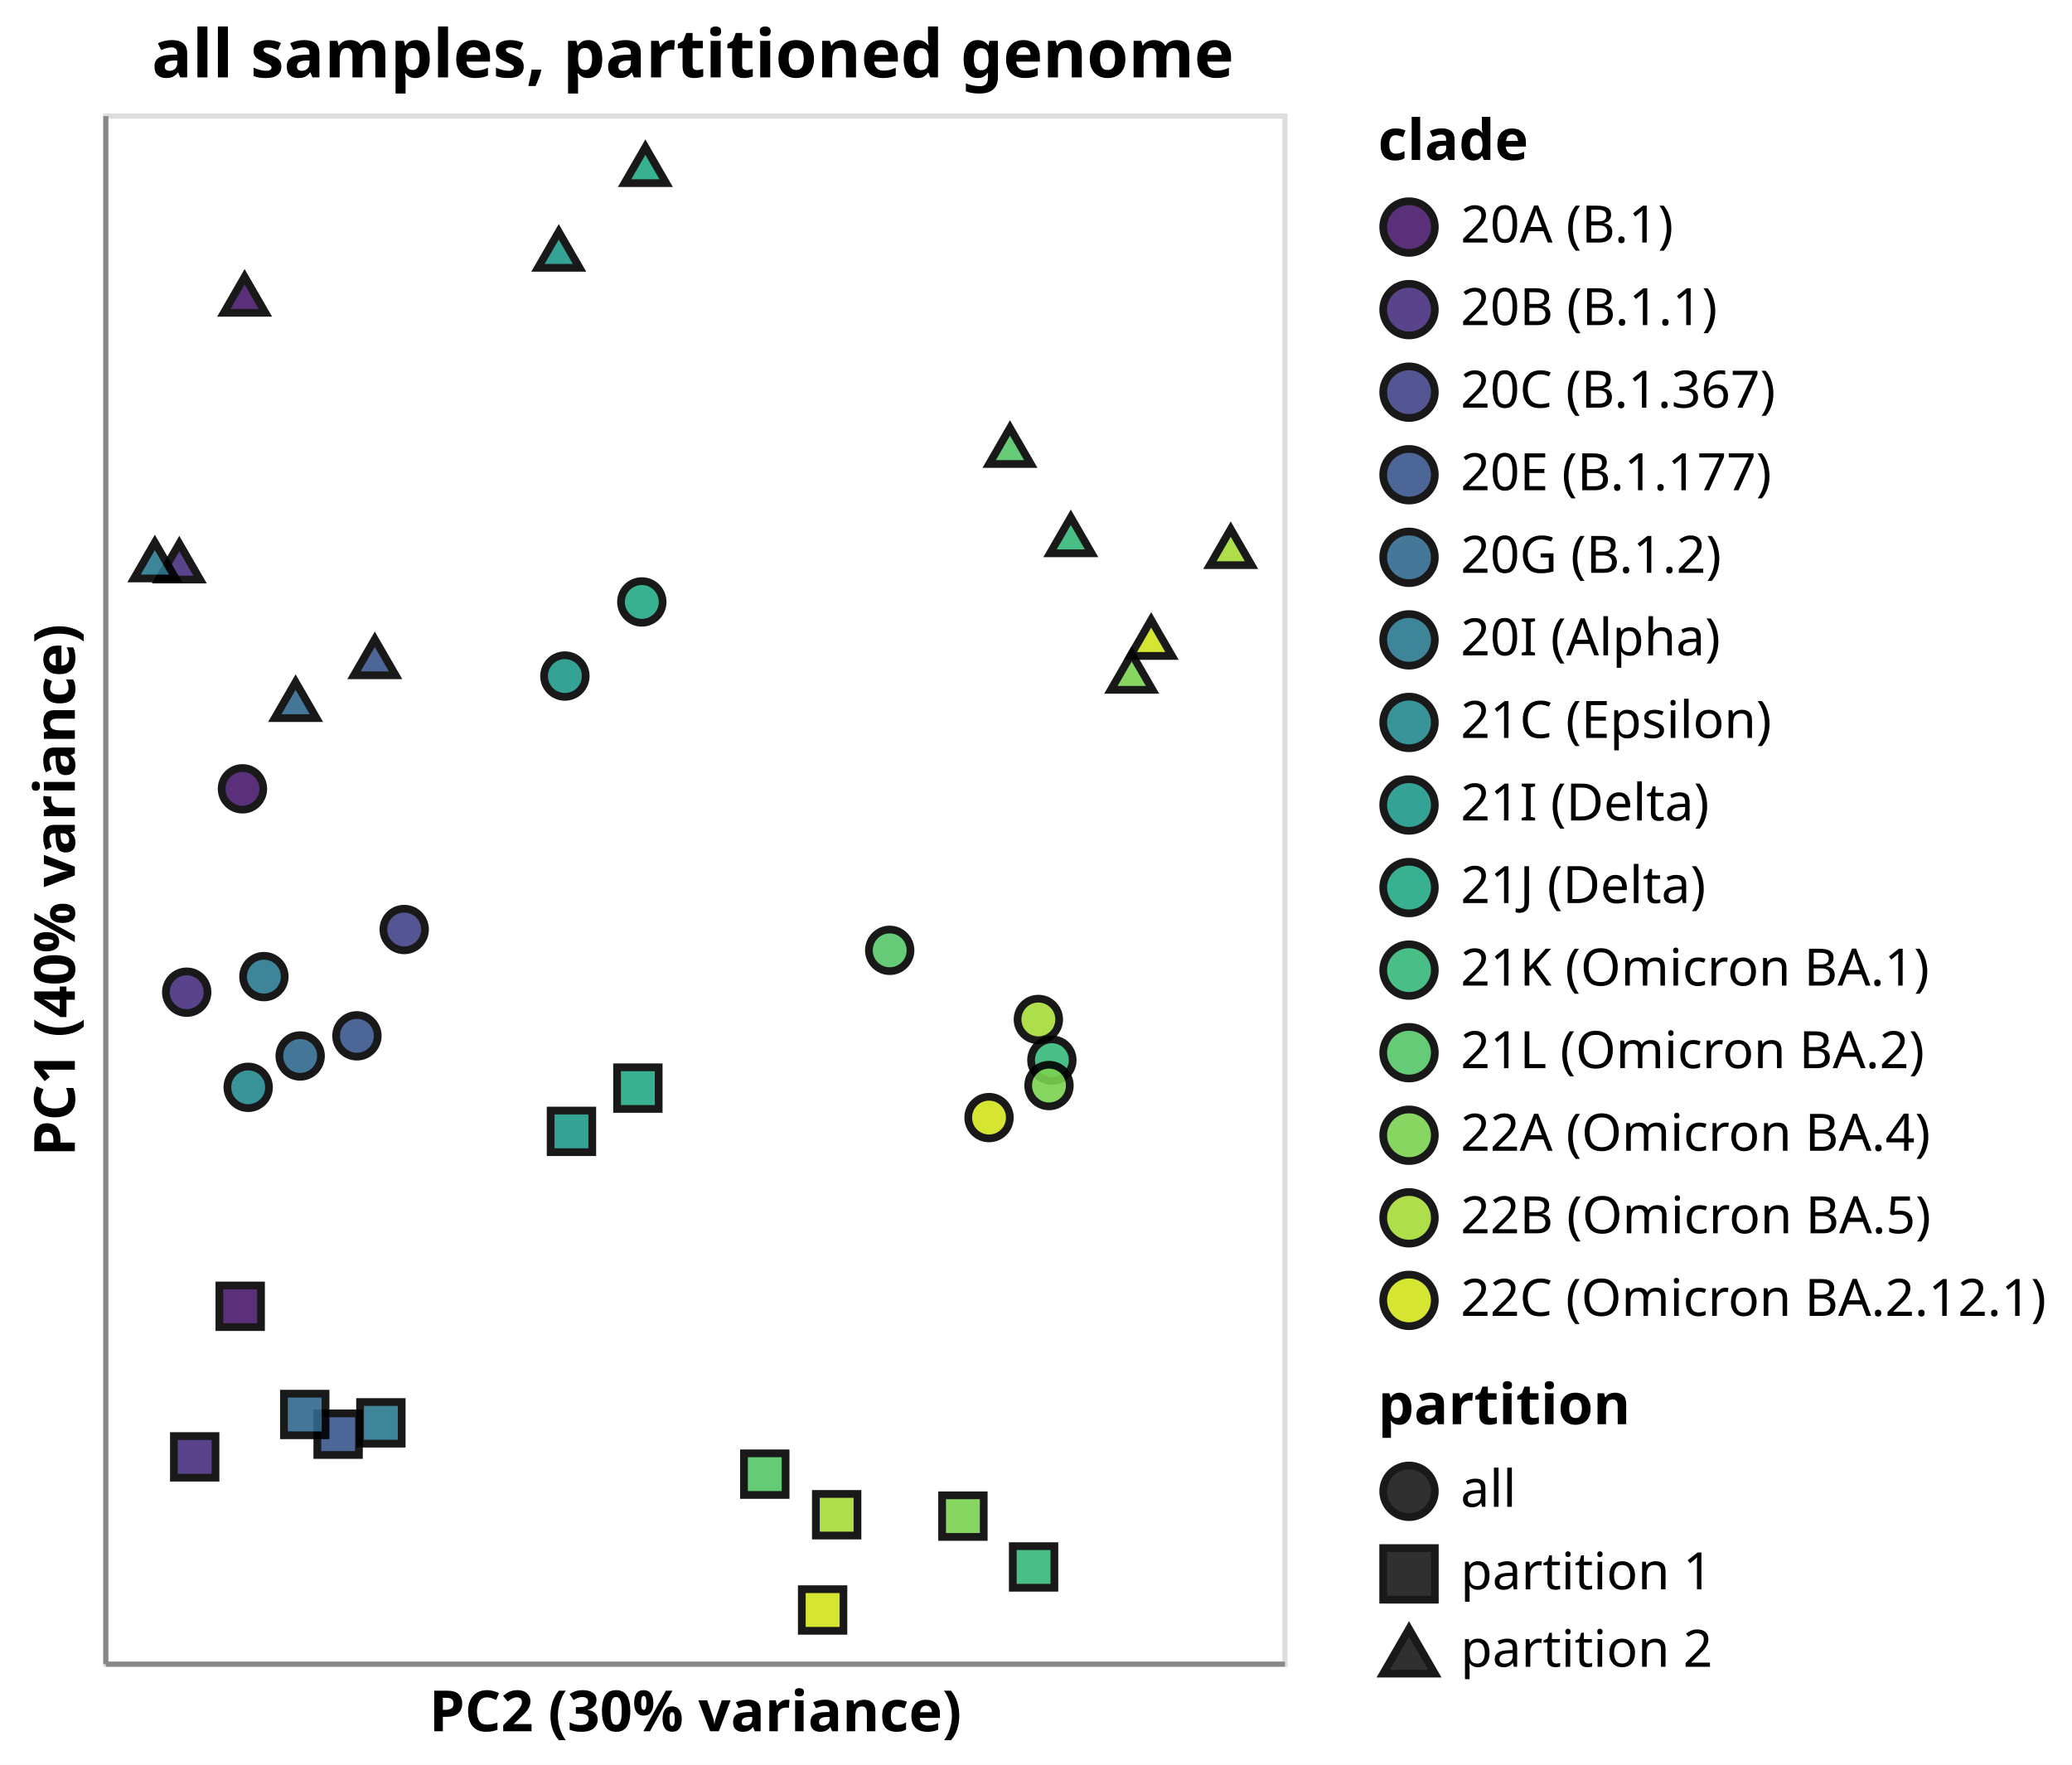
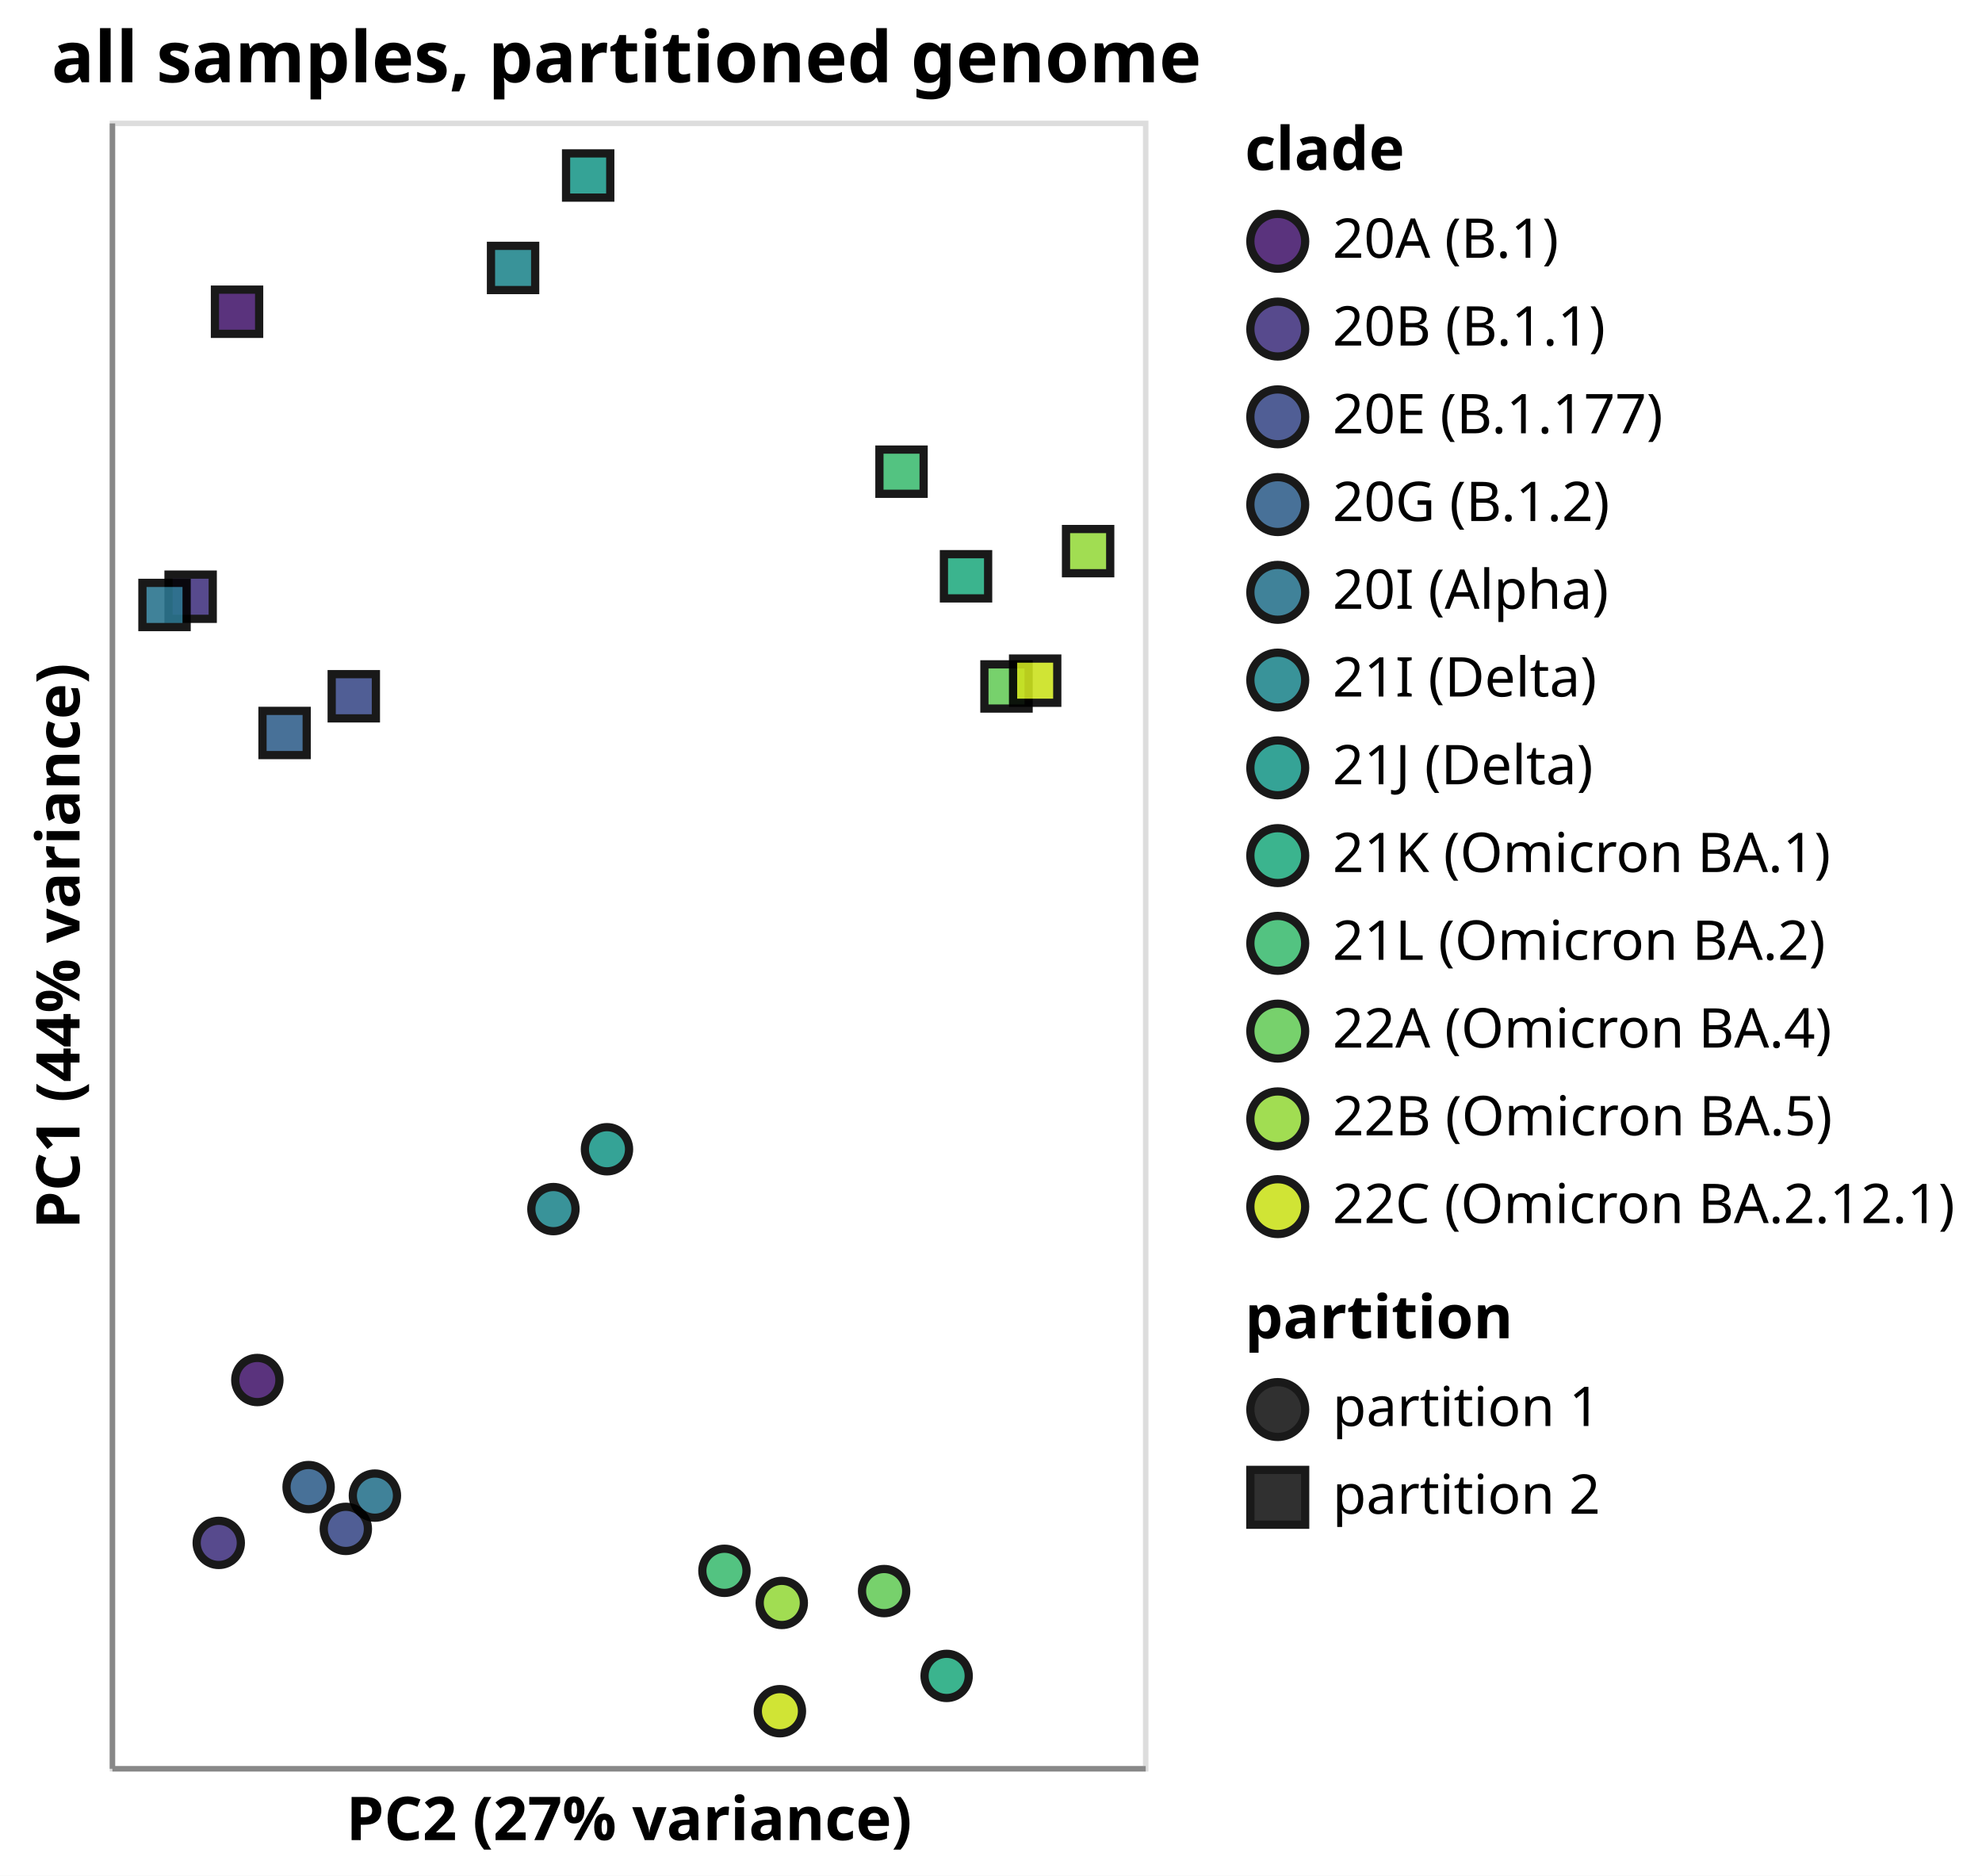
- <svg xmlns="http://www.w3.org/2000/svg" version="1.1" class="marks" width="401.453" height="342" viewBox="0 0 401.453 342">
-   <rect width="401.453" height="342" fill="white" />
+ <svg xmlns="http://www.w3.org/2000/svg" version="1.1" class="marks" width="361.419" height="342" viewBox="0 0 361.419 342">
+   <rect width="361.419" height="342" fill="white" />
  <g fill="none" stroke-miterlimit="10" transform="translate(20,22)">
    <g class="mark-group role-frame root" role="graphics-object" aria-roledescription="group mark container">
      <g transform="translate(0,0)">
-         <path class="background" aria-hidden="true" d="M0.5,0.5h228.453v300h-228.453Z" stroke="#ddd" />
+         <path class="background" aria-hidden="true" d="M0.5,0.5h188.419v300h-188.419Z" stroke="#ddd" />
        <g>
-           <g class="mark-group role-axis" role="graphics-symbol" aria-roledescription="axis" aria-label="X-axis titled 'PC2 (30% variance)' for a linear scale with values from −3 to 4">
+           <g class="mark-group role-axis" role="graphics-symbol" aria-roledescription="axis" aria-label="X-axis titled 'PC2 (27% variance)' for a linear scale with values from −3 to 3">
            <g transform="translate(0.5,300.5)">
              <path class="background" aria-hidden="true" d="M0,0h0v0h0Z" pointer-events="none" />
              <g>
                <g class="mark-rule role-axis-domain" pointer-events="none">
-                   <line transform="translate(0,0)" x2="228.453" y2="0" stroke="#888" stroke-width="1" opacity="1" />
+                   <line transform="translate(0,0)" x2="188.419" y2="0" stroke="#888" stroke-width="1" opacity="1" />
                </g>
                <g class="mark-text role-axis-title" pointer-events="none">
-                   <text text-anchor="middle" transform="translate(114.2265,13)" font-family="sans-serif" font-size="11px" font-weight="bold" fill="#000" opacity="1">PC2 (30% variance)</text>
-                 </g>
-               </g>
-               <path class="foreground" aria-hidden="true" d="" pointer-events="none" display="none" />
-             </g>
-           </g>
-           <g class="mark-group role-axis" role="graphics-symbol" aria-roledescription="axis" aria-label="Y-axis titled 'PC1 (40% variance)' for a linear scale with values from −4 to 5">
+                   <text text-anchor="middle" transform="translate(94.20927,13)" font-family="sans-serif" font-size="11px" font-weight="bold" fill="#000" opacity="1">PC2 (27% variance)</text>
+                 </g>
+               </g>
+               <path class="foreground" aria-hidden="true" d="" pointer-events="none" display="none" />
+             </g>
+           </g>
+           <g class="mark-group role-axis" role="graphics-symbol" aria-roledescription="axis" aria-label="Y-axis titled 'PC1 (44% variance)' for a linear scale with values from −3 to 4">
            <g transform="translate(0.5,0.5)">
              <path class="background" aria-hidden="true" d="M0,0h0v0h0Z" pointer-events="none" />
              <g>
                <g class="mark-rule role-axis-domain" pointer-events="none">
                  <line transform="translate(0,300)" x2="0" y2="-300" stroke="#888" stroke-width="1" opacity="1" />
                </g>
                <g class="mark-text role-axis-title" pointer-events="none">
-                   <text text-anchor="middle" transform="translate(-4,150) rotate(-90) translate(0,-2)" font-family="sans-serif" font-size="11px" font-weight="bold" fill="#000" opacity="1">PC1 (40% variance)</text>
+                   <text text-anchor="middle" transform="translate(-4,150) rotate(-90) translate(0,-2)" font-family="sans-serif" font-size="11px" font-weight="bold" fill="#000" opacity="1">PC1 (44% variance)</text>
                </g>
              </g>
              <path class="foreground" aria-hidden="true" d="" pointer-events="none" display="none" />
            </g>
          </g>
          <g class="mark-symbol role-mark marks" role="graphics-object" aria-roledescription="symbol mark container">
-             <path aria-label="clade: 20A (B.1); partition: all; total_count: 17202; PC2 (30% variance): −2.05828226389; PC1 (40% variance): 0.928069077781" role="graphics-symbol" aria-roledescription="point" transform="translate(26.97592,130.8674)" d="M4.031,0A4.031,4.031,0,1,1,-4.031,0A4.031,4.031,0,1,1,4.031,0" fill="rgb(72, 26, 108)" stroke="black" stroke-width="1.5" opacity="0.9" />
-             <path aria-label="clade: 20A (B.1); partition: partition 1; total_count: 8402; PC2 (30% variance): −2.07079384162; PC1 (40% variance): −1.93902994503" role="graphics-symbol" aria-roledescription="point" transform="translate(26.53736,231.143)" d="M-4.031,-4.031h8.062v8.062h-8.062Z" fill="rgb(72, 26, 108)" stroke="black" stroke-width="1.5" opacity="0.9" />
-             <path aria-label="clade: 20A (B.1); partition: partition 2; total_count: 8800; PC2 (30% variance): −2.0463365507; PC1 (40% variance): 3.66549703115" role="graphics-symbol" aria-roledescription="point" transform="translate(27.39465,35.12697)" d="M0,-3.491L-4.031,3.491L4.031,3.491Z" fill="rgb(72, 26, 108)" stroke="black" stroke-width="1.5" opacity="0.9" />
-             <path aria-label="clade: 20B (B.1.1); partition: all; total_count: 14121; PC2 (30% variance): −2.36642327353; PC1 (40% variance): −0.198696502728" role="graphics-symbol" aria-roledescription="point" transform="translate(16.17482,170.2756)" d="M4.031,0A4.031,4.031,0,1,1,-4.031,0A4.031,4.031,0,1,1,4.031,0" fill="rgb(71, 47, 125)" stroke="black" stroke-width="1.5" opacity="0.9" />
-             <path aria-label="clade: 20B (B.1.1); partition: partition 1; total_count: 6792; PC2 (30% variance): −2.32221407586; PC1 (40% variance): −2.77342406629" role="graphics-symbol" aria-roledescription="point" transform="translate(17.72446,260.3256)" d="M-4.031,-4.031h8.062v8.062h-8.062Z" fill="rgb(71, 47, 125)" stroke="black" stroke-width="1.5" opacity="0.9" />
-             <path aria-label="clade: 20B (B.1.1); partition: partition 2; total_count: 7329; PC2 (30% variance): −2.40739323814; PC1 (40% variance): 2.18737930731" role="graphics-symbol" aria-roledescription="point" transform="translate(14.73872,86.82353)" d="M0,-3.491L-4.031,3.491L4.031,3.491Z" fill="rgb(71, 47, 125)" stroke="black" stroke-width="1.5" opacity="0.9" />
-             <path aria-label="clade: 20C (B.1.367); partition: all; total_count: 9344; PC2 (30% variance): −1.16421814961; PC1 (40% variance): 0.148597185098" role="graphics-symbol" aria-roledescription="point" transform="translate(58.31507,158.1291)" d="M4.031,0A4.031,4.031,0,1,1,-4.031,0A4.031,4.031,0,1,1,4.031,0" fill="rgb(65, 68, 135)" stroke="black" stroke-width="1.5" opacity="0.9" />
-             <path aria-label="clade: 20E (B.1.177); partition: all; total_count: 10454; PC2 (30% variance): −1.42556595364; PC1 (40% variance): −0.440511475269" role="graphics-symbol" aria-roledescription="point" transform="translate(49.15419,178.7329)" d="M4.031,0A4.031,4.031,0,1,1,-4.031,0A4.031,4.031,0,1,1,4.031,0" fill="rgb(57, 86, 140)" stroke="black" stroke-width="1.5" opacity="0.9" />
-             <path aria-label="clade: 20E (B.1.177); partition: partition 1; total_count: 5094; PC2 (30% variance): −1.52949184004; PC1 (40% variance): −2.64768931772" role="graphics-symbol" aria-roledescription="point" transform="translate(45.51133,255.9281)" d="M-4.031,-4.031h8.062v8.062h-8.062Z" fill="rgb(57, 86, 140)" stroke="black" stroke-width="1.5" opacity="0.9" />
-             <path aria-label="clade: 20E (B.1.177); partition: partition 2; total_count: 5360; PC2 (30% variance): −1.32679758324; PC1 (40% variance): 1.65713104888" role="graphics-symbol" aria-roledescription="point" transform="translate(52.61626,105.3687)" d="M0,-3.491L-4.031,3.491L4.031,3.491Z" fill="rgb(57, 86, 140)" stroke="black" stroke-width="1.5" opacity="0.9" />
-             <path aria-label="clade: 20G (B.1.2); partition: all; total_count: 14019; PC2 (30% variance): −1.73929558859; PC1 (40% variance): −0.552121143292" role="graphics-symbol" aria-roledescription="point" transform="translate(38.15719,182.6364)" d="M4.031,0A4.031,4.031,0,1,1,-4.031,0A4.031,4.031,0,1,1,4.031,0" fill="rgb(49, 104, 142)" stroke="black" stroke-width="1.5" opacity="0.9" />
-             <path aria-label="clade: 20G (B.1.2); partition: partition 1; total_count: 6984; PC2 (30% variance): −1.71393536269; PC1 (40% variance): −2.53855857774" role="graphics-symbol" aria-roledescription="point" transform="translate(39.04613,252.1113)" d="M-4.031,-4.031h8.062v8.062h-8.062Z" fill="rgb(49, 104, 142)" stroke="black" stroke-width="1.5" opacity="0.9" />
-             <path aria-label="clade: 20G (B.1.2); partition: partition 2; total_count: 7035; PC2 (30% variance): −1.76447196637; PC1 (40% variance): 1.41991567862" role="graphics-symbol" aria-roledescription="point" transform="translate(37.2747,113.6653)" d="M0,-3.491L-4.031,3.491L4.031,3.491Z" fill="rgb(49, 104, 142)" stroke="black" stroke-width="1.5" opacity="0.9" />
-             <path aria-label="clade: 20I (Alpha); partition: all; total_count: 60858; PC2 (30% variance): −1.93964955638; PC1 (40% variance): −0.112396268403" role="graphics-symbol" aria-roledescription="point" transform="translate(31.13429,167.2572)" d="M4.031,0A4.031,4.031,0,1,1,-4.031,0A4.031,4.031,0,1,1,4.031,0" fill="rgb(42, 120, 142)" stroke="black" stroke-width="1.5" opacity="0.9" />
-             <path aria-label="clade: 20I (Alpha); partition: partition 1; total_count: 29369; PC2 (30% variance): −1.29319378048; PC1 (40% variance): −2.58493452822" role="graphics-symbol" aria-roledescription="point" transform="translate(53.79416,253.7332)" d="M-4.031,-4.031h8.062v8.062h-8.062Z" fill="rgb(42, 120, 142)" stroke="black" stroke-width="1.5" opacity="0.9" />
-             <path aria-label="clade: 20I (Alpha); partition: partition 2; total_count: 31489; PC2 (30% variance): −2.54258263403; PC1 (40% variance): 2.19367811162" role="graphics-symbol" aria-roledescription="point" transform="translate(10,86.60323)" d="M0,-3.491L-4.031,3.491L4.031,3.491Z" fill="rgb(42, 120, 142)" stroke="black" stroke-width="1.5" opacity="0.9" />
-             <path aria-label="clade: 21C (Epsilon); partition: all; total_count: 6308; PC2 (30% variance): −2.02662908913; PC1 (40% variance): −0.725783502633" role="graphics-symbol" aria-roledescription="point" transform="translate(28.08544,188.7102)" d="M4.031,0A4.031,4.031,0,1,1,-4.031,0A4.031,4.031,0,1,1,4.031,0" fill="rgb(35, 136, 142)" stroke="black" stroke-width="1.5" opacity="0.9" />
-             <path aria-label="clade: 21I (Delta); partition: all; total_count: 24117; PC2 (30% variance): −0.276020782582; PC1 (40% variance): 1.55297874025" role="graphics-symbol" aria-roledescription="point" transform="translate(89.44858,109.0114)" d="M4.031,0A4.031,4.031,0,1,1,-4.031,0A4.031,4.031,0,1,1,4.031,0" fill="rgb(31, 152, 139)" stroke="black" stroke-width="1.5" opacity="0.9" />
-             <path aria-label="clade: 21I (Delta); partition: partition 1; total_count: 11661; PC2 (30% variance): −0.239755787166; PC1 (40% variance): −0.969859628689" role="graphics-symbol" aria-roledescription="point" transform="translate(90.71976,197.2467)" d="M-4.031,-4.031h8.062v8.062h-8.062Z" fill="rgb(31, 152, 139)" stroke="black" stroke-width="1.5" opacity="0.9" />
-             <path aria-label="clade: 21I (Delta); partition: partition 2; total_count: 12456; PC2 (30% variance): −0.309971176894; PC1 (40% variance): 3.91479780096" role="graphics-symbol" aria-roledescription="point" transform="translate(88.25853,26.40777)" d="M0,-3.491L-4.031,3.491L4.031,3.491Z" fill="rgb(31, 152, 139)" stroke="black" stroke-width="1.5" opacity="0.9" />
-             <path aria-label="clade: 21J (Delta); partition: all; total_count: 282051; PC2 (30% variance): 0.149216326845; PC1 (40% variance): 1.96358343794" role="graphics-symbol" aria-roledescription="point" transform="translate(104.3542,94.6507)" d="M4.031,0A4.031,4.031,0,1,1,-4.031,0A4.031,4.031,0,1,1,4.031,0" fill="rgb(34, 168, 132)" stroke="black" stroke-width="1.5" opacity="0.9" />
-             <path aria-label="clade: 21J (Delta); partition: partition 1; total_count: 133486; PC2 (30% variance): 0.12738936199; PC1 (40% variance): −0.730175283428" role="graphics-symbol" aria-roledescription="point" transform="translate(103.5891,188.8638)" d="M-4.031,-4.031h8.062v8.062h-8.062Z" fill="rgb(34, 168, 132)" stroke="black" stroke-width="1.5" opacity="0.9" />
-             <path aria-label="clade: 21J (Delta); partition: partition 2; total_count: 148565; PC2 (30% variance): 0.168827905821; PC1 (40% variance): 4.38393194991" role="graphics-symbol" aria-roledescription="point" transform="translate(105.0416,10)" d="M0,-3.491L-4.031,3.491L4.031,3.491Z" fill="rgb(34, 168, 132)" stroke="black" stroke-width="1.5" opacity="0.9" />
-             <path aria-label="clade: 21K (Omicron BA.1); partition: all; total_count: 113721; PC2 (30% variance): 2.41579542741; PC1 (40% variance): −0.575278094849" role="graphics-symbol" aria-roledescription="point" transform="translate(183.8034,183.4463)" d="M4.031,0A4.031,4.031,0,1,1,-4.031,0A4.031,4.031,0,1,1,4.031,0" fill="rgb(53, 183, 121)" stroke="black" stroke-width="1.5" opacity="0.9" />
-             <path aria-label="clade: 21K (Omicron BA.1); partition: partition 1; total_count: 57856; PC2 (30% variance): 2.3147028433; PC1 (40% variance): −3.38334216859" role="graphics-symbol" aria-roledescription="point" transform="translate(180.2598,281.6572)" d="M-4.031,-4.031h8.062v8.062h-8.062Z" fill="rgb(53, 183, 121)" stroke="black" stroke-width="1.5" opacity="0.9" />
-             <path aria-label="clade: 21K (Omicron BA.1); partition: partition 2; total_count: 55865; PC2 (30% variance): 2.52049089947; PC1 (40% variance): 2.3328639449" role="graphics-symbol" aria-roledescription="point" transform="translate(187.4732,81.73526)" d="M0,-3.491L-4.031,3.491L4.031,3.491Z" fill="rgb(53, 183, 121)" stroke="black" stroke-width="1.5" opacity="0.9" />
-             <path aria-label="clade: 21L (Omicron BA.2); partition: all; total_count: 83475; PC2 (30% variance): 1.51937825273; PC1 (40% variance): 0.0332065591413" role="graphics-symbol" aria-roledescription="point" transform="translate(152.3817,162.1648)" d="M4.031,0A4.031,4.031,0,1,1,-4.031,0A4.031,4.031,0,1,1,4.031,0" fill="rgb(84, 197, 104)" stroke="black" stroke-width="1.5" opacity="0.9" />
-             <path aria-label="clade: 21L (Omicron BA.2); partition: partition 1; total_count: 40949; PC2 (30% variance): 0.828904022848; PC1 (40% variance): −2.86917229235" role="graphics-symbol" aria-roledescription="point" transform="translate(128.1789,263.6743)" d="M-4.031,-4.031h8.062v8.062h-8.062Z" fill="rgb(84, 197, 104)" stroke="black" stroke-width="1.5" opacity="0.9" />
-             <path aria-label="clade: 21L (Omicron BA.2); partition: partition 2; total_count: 42526; PC2 (30% variance): 2.1842474913; PC1 (40% variance): 2.82795592635" role="graphics-symbol" aria-roledescription="point" transform="translate(175.687,64.41962)" d="M0,-3.491L-4.031,3.491L4.031,3.491Z" fill="rgb(84, 197, 104)" stroke="black" stroke-width="1.5" opacity="0.9" />
-             <path aria-label="clade: 22A (Omicron BA.4); partition: all; total_count: 11413; PC2 (30% variance): 2.39982254067; PC1 (40% variance): −0.716005467707" role="graphics-symbol" aria-roledescription="point" transform="translate(183.2435,188.3682)" d="M4.031,0A4.031,4.031,0,1,1,-4.031,0A4.031,4.031,0,1,1,4.031,0" fill="rgb(122, 209, 81)" stroke="black" stroke-width="1.5" opacity="0.9" />
-             <path aria-label="clade: 22A (Omicron BA.4); partition: partition 1; total_count: 5593; PC2 (30% variance): 1.92406129293; PC1 (40% variance): −3.10169554044" role="graphics-symbol" aria-roledescription="point" transform="translate(166.5669,271.8068)" d="M-4.031,-4.031h8.062v8.062h-8.062Z" fill="rgb(122, 209, 81)" stroke="black" stroke-width="1.5" opacity="0.9" />
-             <path aria-label="clade: 22A (Omicron BA.4); partition: partition 2; total_count: 5820; PC2 (30% variance): 2.85702746483; PC1 (40% variance): 1.57663449394" role="graphics-symbol" aria-roledescription="point" transform="translate(199.2696,108.1841)" d="M0,-3.491L-4.031,3.491L4.031,3.491Z" fill="rgb(122, 209, 81)" stroke="black" stroke-width="1.5" opacity="0.9" />
-             <path aria-label="clade: 22B (Omicron BA.5); partition: all; total_count: 64765; PC2 (30% variance): 2.34108444443; PC1 (40% variance): −0.349798804101" role="graphics-symbol" aria-roledescription="point" transform="translate(181.1846,175.5603)" d="M4.031,0A4.031,4.031,0,1,1,-4.031,0A4.031,4.031,0,1,1,4.031,0" fill="rgb(165, 219, 54)" stroke="black" stroke-width="1.5" opacity="0.9" />
-             <path aria-label="clade: 22B (Omicron BA.5); partition: partition 1; total_count: 31615; PC2 (30% variance): 1.22624184216; PC1 (40% variance): −3.09405056205" role="graphics-symbol" aria-roledescription="point" transform="translate(142.1066,271.5394)" d="M-4.031,-4.031h8.062v8.062h-8.062Z" fill="rgb(165, 219, 54)" stroke="black" stroke-width="1.5" opacity="0.9" />
-             <path aria-label="clade: 22B (Omicron BA.5); partition: partition 2; total_count: 33150; PC2 (30% variance): 3.40430462152; PC1 (40% variance): 2.26738126611" role="graphics-symbol" aria-roledescription="point" transform="translate(218.4531,84.02549)" d="M0,-3.491L-4.031,3.491L4.031,3.491Z" fill="rgb(165, 219, 54)" stroke="black" stroke-width="1.5" opacity="0.9" />
-             <path aria-label="clade: 22C (Omicron BA.2.12.1); partition: all; total_count: 18958; PC2 (30% variance): 2.06842803642; PC1 (40% variance): −0.89353942412" role="graphics-symbol" aria-roledescription="point" transform="translate(171.6273,194.5774)" d="M4.031,0A4.031,4.031,0,1,1,-4.031,0A4.031,4.031,0,1,1,4.031,0" fill="rgb(210, 226, 27)" stroke="black" stroke-width="1.5" opacity="0.9" />
-             <path aria-label="clade: 22C (Omicron BA.2.12.1); partition: partition 1; total_count: 9355; PC2 (30% variance): 1.14853990202; PC1 (40% variance): −3.62188020584" role="graphics-symbol" aria-roledescription="point" transform="translate(139.3829,290)" d="M-4.031,-4.031h8.062v8.062h-8.062Z" fill="rgb(210, 226, 27)" stroke="black" stroke-width="1.5" opacity="0.9" />
-             <path aria-label="clade: 22C (Omicron BA.2.12.1); partition: partition 2; total_count: 9603; PC2 (30% variance): 2.96455981787; PC1 (40% variance): 1.76434123953" role="graphics-symbol" aria-roledescription="point" transform="translate(203.0389,101.6191)" d="M0,-3.491L-4.031,3.491L4.031,3.491Z" fill="rgb(210, 226, 27)" stroke="black" stroke-width="1.5" opacity="0.9" />
-           </g>
-           <g class="mark-group role-legend" role="graphics-symbol" aria-roledescription="legend" aria-label="Symbol legend titled 'clade' for fill color with 14 values: 20A (B.1), 20B (B.1.1), 20C (B.1.367), 20E (B.1.177), 20G (B.1.2), ending with 22C (Omicron BA.2.12.1)">
-             <g transform="translate(247,0)">
-               <path class="background" aria-hidden="true" d="M0,0h129v237h-129Z" pointer-events="none" />
+             <path aria-label="clade: 20A (B.1); partition: partition 1; total_count: 8402; PC2 (27% variance): −1.97325773859; PC1 (44% variance): −1.64293993344" role="graphics-symbol" aria-roledescription="point" transform="translate(26.9261,229.6161)" d="M4.031,0A4.031,4.031,0,1,1,-4.031,0A4.031,4.031,0,1,1,4.031,0" fill="rgb(72, 29, 111)" stroke="black" stroke-width="1.5" opacity="0.9" />
+             <path aria-label="clade: 20A (B.1); partition: partition 2; total_count: 8800; PC2 (27% variance): −2.09440090869; PC1 (44% variance): 3.13112559195" role="graphics-symbol" aria-roledescription="point" transform="translate(23.22443,34.83853)" d="M-4.031,-4.031h8.062v8.062h-8.062Z" fill="rgb(72, 29, 111)" stroke="black" stroke-width="1.5" opacity="0.9" />
+             <path aria-label="clade: 20B (B.1.1); partition: partition 1; total_count: 6792; PC2 (27% variance): −2.20352771882; PC1 (44% variance): −2.37081657988" role="graphics-symbol" aria-roledescription="point" transform="translate(19.88994,259.3128)" d="M4.031,0A4.031,4.031,0,1,1,-4.031,0A4.031,4.031,0,1,1,4.031,0" fill="rgb(69, 54, 129)" stroke="black" stroke-width="1.5" opacity="0.9" />
+             <path aria-label="clade: 20B (B.1.1); partition: partition 2; total_count: 7329; PC2 (27% variance): −2.37133510262; PC1 (44% variance): 1.85758268623" role="graphics-symbol" aria-roledescription="point" transform="translate(14.76239,86.79792)" d="M-4.031,-4.031h8.062v8.062h-8.062Z" fill="rgb(69, 54, 129)" stroke="black" stroke-width="1.5" opacity="0.9" />
+             <path aria-label="clade: 20E (B.1.177); partition: partition 1; total_count: 5094; PC2 (27% variance): −1.44514849096; PC1 (44% variance): −2.30822519613" role="graphics-symbol" aria-roledescription="point" transform="translate(43.06308,256.7591)" d="M4.031,0A4.031,4.031,0,1,1,-4.031,0A4.031,4.031,0,1,1,4.031,0" fill="rgb(61, 77, 138)" stroke="black" stroke-width="1.5" opacity="0.9" />
+             <path aria-label="clade: 20E (B.1.177); partition: partition 2; total_count: 5360; PC2 (27% variance): −1.39768491594; PC1 (44% variance): 1.41269942207" role="graphics-symbol" aria-roledescription="point" transform="translate(44.51338,104.9488)" d="M-4.031,-4.031h8.062v8.062h-8.062Z" fill="rgb(61, 77, 138)" stroke="black" stroke-width="1.5" opacity="0.9" />
+             <path aria-label="clade: 20G (B.1.2); partition: partition 1; total_count: 6984; PC2 (27% variance): −1.66726822618; PC1 (44% variance): −2.12145841753" role="graphics-symbol" aria-roledescription="point" transform="translate(36.27596,249.1392)" d="M4.031,0A4.031,4.031,0,1,1,-4.031,0A4.031,4.031,0,1,1,4.031,0" fill="rgb(52, 98, 141)" stroke="black" stroke-width="1.5" opacity="0.9" />
+             <path aria-label="clade: 20G (B.1.2); partition: partition 2; total_count: 7035; PC2 (27% variance): −1.81061195678; PC1 (44% variance): 1.24862404558" role="graphics-symbol" aria-roledescription="point" transform="translate(31.89593,111.6429)" d="M-4.031,-4.031h8.062v8.062h-8.062Z" fill="rgb(52, 98, 141)" stroke="black" stroke-width="1.5" opacity="0.9" />
+             <path aria-label="clade: 20I (Alpha); partition: partition 1; total_count: 29369; PC2 (27% variance): −1.27162808209; PC1 (44% variance): −2.15951538099" role="graphics-symbol" aria-roledescription="point" transform="translate(48.36519,250.6919)" d="M4.031,0A4.031,4.031,0,1,1,-4.031,0A4.031,4.031,0,1,1,4.031,0" fill="rgb(43, 116, 142)" stroke="black" stroke-width="1.5" opacity="0.9" />
+             <path aria-label="clade: 20I (Alpha); partition: partition 2; total_count: 31489; PC2 (27% variance): −2.52719234083; PC1 (44% variance): 1.82066979726" role="graphics-symbol" aria-roledescription="point" transform="translate(10,88.30393)" d="M-4.031,-4.031h8.062v8.062h-8.062Z" fill="rgb(43, 116, 142)" stroke="black" stroke-width="1.5" opacity="0.9" />
+             <path aria-label="clade: 21I (Delta); partition: partition 1; total_count: 11661; PC2 (27% variance): −0.206330342003; PC1 (44% variance): −0.879127898887" role="graphics-symbol" aria-roledescription="point" transform="translate(80.91657,198.4532)" d="M4.031,0A4.031,4.031,0,1,1,-4.031,0A4.031,4.031,0,1,1,4.031,0" fill="rgb(36, 135, 142)" stroke="black" stroke-width="1.5" opacity="0.9" />
+             <path aria-label="clade: 21I (Delta); partition: partition 2; total_count: 12456; PC2 (27% variance): −0.447091542073; PC1 (44% variance): 3.32681024321" role="graphics-symbol" aria-roledescription="point" transform="translate(73.55984,26.85477)" d="M-4.031,-4.031h8.062v8.062h-8.062Z" fill="rgb(36, 135, 142)" stroke="black" stroke-width="1.5" opacity="0.9" />
+             <path aria-label="clade: 21J (Delta); partition: partition 1; total_count: 133486; PC2 (27% variance): 0.113273301028; PC1 (44% variance): −0.611665014553" role="graphics-symbol" aria-roledescription="point" transform="translate(90.68242,187.541)" d="M4.031,0A4.031,4.031,0,1,1,-4.031,0A4.031,4.031,0,1,1,4.031,0" fill="rgb(31, 153, 139)" stroke="black" stroke-width="1.5" opacity="0.9" />
+             <path aria-label="clade: 21J (Delta); partition: partition 2; total_count: 148565; PC2 (27% variance): 0.00100846720395; PC1 (44% variance): 3.73992651388" role="graphics-symbol" aria-roledescription="point" transform="translate(87.25204,10)" d="M-4.031,-4.031h8.062v8.062h-8.062Z" fill="rgb(31, 153, 139)" stroke="black" stroke-width="1.5" opacity="0.9" />
+             <path aria-label="clade: 21K (Omicron BA.1); partition: partition 1; total_count: 57856; PC2 (27% variance): 2.14032927257; PC1 (44% variance): −2.96523455526" role="graphics-symbol" aria-roledescription="point" transform="translate(152.6214,283.5645)" d="M4.031,0A4.031,4.031,0,1,1,-4.031,0A4.031,4.031,0,1,1,4.031,0" fill="rgb(38, 172, 130)" stroke="black" stroke-width="1.5" opacity="0.9" />
+             <path aria-label="clade: 21K (Omicron BA.1); partition: partition 2; total_count: 55865; PC2 (27% variance): 2.25596838368; PC1 (44% variance): 1.9488367858" role="graphics-symbol" aria-roledescription="point" transform="translate(156.1549,83.07484)" d="M-4.031,-4.031h8.062v8.062h-8.062Z" fill="rgb(38, 172, 130)" stroke="black" stroke-width="1.5" opacity="0.9" />
+             <path aria-label="clade: 21L (Omicron BA.2); partition: partition 1; total_count: 40949; PC2 (27% variance): 0.81424757281; PC1 (44% variance): −2.49560012515" role="graphics-symbol" aria-roledescription="point" transform="translate(112.1015,264.4038)" d="M4.031,0A4.031,4.031,0,1,1,-4.031,0A4.031,4.031,0,1,1,4.031,0" fill="rgb(64, 189, 115)" stroke="black" stroke-width="1.5" opacity="0.9" />
+             <path aria-label="clade: 21L (Omicron BA.2); partition: partition 2; total_count: 42526; PC2 (27% variance): 1.87102374581; PC1 (44% variance): 2.41634727716" role="graphics-symbol" aria-roledescription="point" transform="translate(144.3925,64.00083)" d="M-4.031,-4.031h8.062v8.062h-8.062Z" fill="rgb(64, 189, 115)" stroke="black" stroke-width="1.5" opacity="0.9" />
+             <path aria-label="clade: 22A (Omicron BA.4); partition: partition 1; total_count: 5593; PC2 (27% variance): 1.76716498993; PC1 (44% variance): −2.58618398318" role="graphics-symbol" aria-roledescription="point" transform="translate(141.219,268.0996)" d="M4.031,0A4.031,4.031,0,1,1,-4.031,0A4.031,4.031,0,1,1,4.031,0" fill="rgb(104, 204, 92)" stroke="black" stroke-width="1.5" opacity="0.9" />
+             <path aria-label="clade: 22A (Omicron BA.4); partition: partition 2; total_count: 5820; PC2 (27% variance): 2.49752165306; PC1 (44% variance): 1.45654204378" role="graphics-symbol" aria-roledescription="point" transform="translate(163.5358,103.16)" d="M-4.031,-4.031h8.062v8.062h-8.062Z" fill="rgb(104, 204, 92)" stroke="black" stroke-width="1.5" opacity="0.9" />
+             <path aria-label="clade: 22B (Omicron BA.5); partition: partition 1; total_count: 31615; PC2 (27% variance): 1.15646427272; PC1 (44% variance): −2.63912890908" role="graphics-symbol" aria-roledescription="point" transform="translate(122.5583,270.2597)" d="M4.031,0A4.031,4.031,0,1,1,-4.031,0A4.031,4.031,0,1,1,4.031,0" fill="rgb(151, 217, 63)" stroke="black" stroke-width="1.5" opacity="0.9" />
+             <path aria-label="clade: 22B (Omicron BA.5); partition: partition 2; total_count: 33150; PC2 (27% variance): 2.98458301271; PC1 (44% variance): 2.06129512659" role="graphics-symbol" aria-roledescription="point" transform="translate(178.4185,78.48664)" d="M-4.031,-4.031h8.062v8.062h-8.062Z" fill="rgb(151, 217, 63)" stroke="black" stroke-width="1.5" opacity="0.9" />
+             <path aria-label="clade: 22C (Omicron BA.2.12.1); partition: partition 1; total_count: 9355; PC2 (27% variance): 1.1452866137; PC1 (44% variance): −3.12297123162" role="graphics-symbol" aria-roledescription="point" transform="translate(122.2168,290)" d="M4.031,0A4.031,4.031,0,1,1,-4.031,0A4.031,4.031,0,1,1,4.031,0" fill="rgb(203, 225, 31)" stroke="black" stroke-width="1.5" opacity="0.9" />
+             <path aria-label="clade: 22C (Omicron BA.2.12.1); partition: partition 2; total_count: 9603; PC2 (27% variance): 2.66860608035; PC1 (44% variance): 1.48240769218" role="graphics-symbol" aria-roledescription="point" transform="translate(168.7635,102.1047)" d="M-4.031,-4.031h8.062v8.062h-8.062Z" fill="rgb(203, 225, 31)" stroke="black" stroke-width="1.5" opacity="0.9" />
+           </g>
+           <g class="mark-group role-legend" role="graphics-symbol" aria-roledescription="legend" aria-label="Symbol legend titled 'clade' for fill color with 12 values: 20A (B.1), 20B (B.1.1), 20E (B.1.177), 20G (B.1.2), 20I (Alpha), ending with 22C (Omicron BA.2.12.1)">
+             <g transform="translate(207,0)">
+               <path class="background" aria-hidden="true" d="M0,0h129v205h-129Z" pointer-events="none" />
              <g>
                <g class="mark-group role-legend-entry">
                  <g transform="translate(0,16)">
                    <path class="background" aria-hidden="true" d="M0,0h0v0h0Z" pointer-events="none" />
                    <g>
                      <g class="mark-group role-scope clade_legend_entries" role="graphics-object" aria-roledescription="group mark container">
                        <g transform="translate(0,0)">
                          <path class="background" aria-hidden="true" d="M0,0h128.266v12.5h-128.266Z" opacity="1" />
                          <g>
                            <g class="mark-symbol role-legend-symbol clade_legend_symbols">
-                               <path transform="translate(6,6)" d="M5,0A5,5,0,1,1,-5,0A5,5,0,1,1,5,0" fill="rgb(72, 26, 108)" stroke="black" stroke-width="1.5" opacity="0.9" />
+                               <path transform="translate(6,6)" d="M5,0A5,5,0,1,1,-5,0A5,5,0,1,1,5,0" fill="rgb(72, 29, 111)" stroke="black" stroke-width="1.5" opacity="0.9" />
                            </g>
                            <g class="mark-text role-legend-label clade_legend_labels">
                              <text text-anchor="start" transform="translate(16,9)" font-family="sans-serif" font-size="10px" fill="#000" opacity="1">20A (B.1)</text>
                            </g>
                          </g>
                          <path class="foreground" aria-hidden="true" d="" display="none" />
                        </g>
                        <g transform="translate(0,16)">
                          <path class="background" aria-hidden="true" d="M0,0h128.266v12.5h-128.266Z" opacity="1" />
                          <g>
                            <g class="mark-symbol role-legend-symbol clade_legend_symbols">
-                               <path transform="translate(6,6)" d="M5,0A5,5,0,1,1,-5,0A5,5,0,1,1,5,0" fill="rgb(71, 47, 125)" stroke="black" stroke-width="1.5" opacity="0.9" />
+                               <path transform="translate(6,6)" d="M5,0A5,5,0,1,1,-5,0A5,5,0,1,1,5,0" fill="rgb(69, 54, 129)" stroke="black" stroke-width="1.5" opacity="0.9" />
                            </g>
                            <g class="mark-text role-legend-label clade_legend_labels">
                              <text text-anchor="start" transform="translate(16,9)" font-family="sans-serif" font-size="10px" fill="#000" opacity="1">20B (B.1.1)</text>
                            </g>
                          </g>
                          <path class="foreground" aria-hidden="true" d="" display="none" />
                        </g>
                        <g transform="translate(0,32)">
                          <path class="background" aria-hidden="true" d="M0,0h128.266v12.5h-128.266Z" opacity="1" />
                          <g>
                            <g class="mark-symbol role-legend-symbol clade_legend_symbols">
-                               <path transform="translate(6,6)" d="M5,0A5,5,0,1,1,-5,0A5,5,0,1,1,5,0" fill="rgb(65, 68, 135)" stroke="black" stroke-width="1.5" opacity="0.9" />
-                             </g>
-                             <g class="mark-text role-legend-label clade_legend_labels">
-                               <text text-anchor="start" transform="translate(16,9)" font-family="sans-serif" font-size="10px" fill="#000" opacity="1">20C (B.1.367)</text>
+                               <path transform="translate(6,6)" d="M5,0A5,5,0,1,1,-5,0A5,5,0,1,1,5,0" fill="rgb(61, 77, 138)" stroke="black" stroke-width="1.5" opacity="0.9" />
+                             </g>
+                             <g class="mark-text role-legend-label clade_legend_labels">
+                               <text text-anchor="start" transform="translate(16,9)" font-family="sans-serif" font-size="10px" fill="#000" opacity="1">20E (B.1.177)</text>
                            </g>
                          </g>
                          <path class="foreground" aria-hidden="true" d="" display="none" />
                        </g>
                        <g transform="translate(0,48)">
                          <path class="background" aria-hidden="true" d="M0,0h128.266v12.5h-128.266Z" opacity="1" />
                          <g>
                            <g class="mark-symbol role-legend-symbol clade_legend_symbols">
-                               <path transform="translate(6,6)" d="M5,0A5,5,0,1,1,-5,0A5,5,0,1,1,5,0" fill="rgb(57, 86, 140)" stroke="black" stroke-width="1.5" opacity="0.9" />
-                             </g>
-                             <g class="mark-text role-legend-label clade_legend_labels">
-                               <text text-anchor="start" transform="translate(16,9)" font-family="sans-serif" font-size="10px" fill="#000" opacity="1">20E (B.1.177)</text>
+                               <path transform="translate(6,6)" d="M5,0A5,5,0,1,1,-5,0A5,5,0,1,1,5,0" fill="rgb(52, 98, 141)" stroke="black" stroke-width="1.5" opacity="0.9" />
+                             </g>
+                             <g class="mark-text role-legend-label clade_legend_labels">
+                               <text text-anchor="start" transform="translate(16,9)" font-family="sans-serif" font-size="10px" fill="#000" opacity="1">20G (B.1.2)</text>
                            </g>
                          </g>
                          <path class="foreground" aria-hidden="true" d="" display="none" />
                        </g>
                        <g transform="translate(0,64)">
                          <path class="background" aria-hidden="true" d="M0,0h128.266v12.5h-128.266Z" opacity="1" />
                          <g>
                            <g class="mark-symbol role-legend-symbol clade_legend_symbols">
-                               <path transform="translate(6,6)" d="M5,0A5,5,0,1,1,-5,0A5,5,0,1,1,5,0" fill="rgb(49, 104, 142)" stroke="black" stroke-width="1.5" opacity="0.9" />
-                             </g>
-                             <g class="mark-text role-legend-label clade_legend_labels">
-                               <text text-anchor="start" transform="translate(16,9)" font-family="sans-serif" font-size="10px" fill="#000" opacity="1">20G (B.1.2)</text>
+                               <path transform="translate(6,6)" d="M5,0A5,5,0,1,1,-5,0A5,5,0,1,1,5,0" fill="rgb(43, 116, 142)" stroke="black" stroke-width="1.5" opacity="0.9" />
+                             </g>
+                             <g class="mark-text role-legend-label clade_legend_labels">
+                               <text text-anchor="start" transform="translate(16,9)" font-family="sans-serif" font-size="10px" fill="#000" opacity="1">20I (Alpha)</text>
                            </g>
                          </g>
                          <path class="foreground" aria-hidden="true" d="" display="none" />
                        </g>
                        <g transform="translate(0,80)">
                          <path class="background" aria-hidden="true" d="M0,0h128.266v12.5h-128.266Z" opacity="1" />
                          <g>
                            <g class="mark-symbol role-legend-symbol clade_legend_symbols">
-                               <path transform="translate(6,6)" d="M5,0A5,5,0,1,1,-5,0A5,5,0,1,1,5,0" fill="rgb(42, 120, 142)" stroke="black" stroke-width="1.5" opacity="0.9" />
-                             </g>
-                             <g class="mark-text role-legend-label clade_legend_labels">
-                               <text text-anchor="start" transform="translate(16,9)" font-family="sans-serif" font-size="10px" fill="#000" opacity="1">20I (Alpha)</text>
+                               <path transform="translate(6,6)" d="M5,0A5,5,0,1,1,-5,0A5,5,0,1,1,5,0" fill="rgb(36, 135, 142)" stroke="black" stroke-width="1.5" opacity="0.9" />
+                             </g>
+                             <g class="mark-text role-legend-label clade_legend_labels">
+                               <text text-anchor="start" transform="translate(16,9)" font-family="sans-serif" font-size="10px" fill="#000" opacity="1">21I (Delta)</text>
                            </g>
                          </g>
                          <path class="foreground" aria-hidden="true" d="" display="none" />
                        </g>
                        <g transform="translate(0,96)">
                          <path class="background" aria-hidden="true" d="M0,0h128.266v12.5h-128.266Z" opacity="1" />
                          <g>
                            <g class="mark-symbol role-legend-symbol clade_legend_symbols">
-                               <path transform="translate(6,6)" d="M5,0A5,5,0,1,1,-5,0A5,5,0,1,1,5,0" fill="rgb(35, 136, 142)" stroke="black" stroke-width="1.5" opacity="0.9" />
-                             </g>
-                             <g class="mark-text role-legend-label clade_legend_labels">
-                               <text text-anchor="start" transform="translate(16,9)" font-family="sans-serif" font-size="10px" fill="#000" opacity="1">21C (Epsilon)</text>
+                               <path transform="translate(6,6)" d="M5,0A5,5,0,1,1,-5,0A5,5,0,1,1,5,0" fill="rgb(31, 153, 139)" stroke="black" stroke-width="1.5" opacity="0.9" />
+                             </g>
+                             <g class="mark-text role-legend-label clade_legend_labels">
+                               <text text-anchor="start" transform="translate(16,9)" font-family="sans-serif" font-size="10px" fill="#000" opacity="1">21J (Delta)</text>
                            </g>
                          </g>
                          <path class="foreground" aria-hidden="true" d="" display="none" />
                        </g>
                        <g transform="translate(0,112)">
                          <path class="background" aria-hidden="true" d="M0,0h128.266v12.5h-128.266Z" opacity="1" />
                          <g>
                            <g class="mark-symbol role-legend-symbol clade_legend_symbols">
-                               <path transform="translate(6,6)" d="M5,0A5,5,0,1,1,-5,0A5,5,0,1,1,5,0" fill="rgb(31, 152, 139)" stroke="black" stroke-width="1.5" opacity="0.9" />
-                             </g>
-                             <g class="mark-text role-legend-label clade_legend_labels">
-                               <text text-anchor="start" transform="translate(16,9)" font-family="sans-serif" font-size="10px" fill="#000" opacity="1">21I (Delta)</text>
+                               <path transform="translate(6,6)" d="M5,0A5,5,0,1,1,-5,0A5,5,0,1,1,5,0" fill="rgb(38, 172, 130)" stroke="black" stroke-width="1.5" opacity="0.9" />
+                             </g>
+                             <g class="mark-text role-legend-label clade_legend_labels">
+                               <text text-anchor="start" transform="translate(16,9)" font-family="sans-serif" font-size="10px" fill="#000" opacity="1">21K (Omicron BA.1)</text>
                            </g>
                          </g>
                          <path class="foreground" aria-hidden="true" d="" display="none" />
                        </g>
                        <g transform="translate(0,128)">
                          <path class="background" aria-hidden="true" d="M0,0h128.266v12.5h-128.266Z" opacity="1" />
                          <g>
                            <g class="mark-symbol role-legend-symbol clade_legend_symbols">
-                               <path transform="translate(6,6)" d="M5,0A5,5,0,1,1,-5,0A5,5,0,1,1,5,0" fill="rgb(34, 168, 132)" stroke="black" stroke-width="1.5" opacity="0.9" />
-                             </g>
-                             <g class="mark-text role-legend-label clade_legend_labels">
-                               <text text-anchor="start" transform="translate(16,9)" font-family="sans-serif" font-size="10px" fill="#000" opacity="1">21J (Delta)</text>
+                               <path transform="translate(6,6)" d="M5,0A5,5,0,1,1,-5,0A5,5,0,1,1,5,0" fill="rgb(64, 189, 115)" stroke="black" stroke-width="1.5" opacity="0.9" />
+                             </g>
+                             <g class="mark-text role-legend-label clade_legend_labels">
+                               <text text-anchor="start" transform="translate(16,9)" font-family="sans-serif" font-size="10px" fill="#000" opacity="1">21L (Omicron BA.2)</text>
                            </g>
                          </g>
                          <path class="foreground" aria-hidden="true" d="" display="none" />
                        </g>
                        <g transform="translate(0,144)">
                          <path class="background" aria-hidden="true" d="M0,0h128.266v12.5h-128.266Z" opacity="1" />
                          <g>
                            <g class="mark-symbol role-legend-symbol clade_legend_symbols">
-                               <path transform="translate(6,6)" d="M5,0A5,5,0,1,1,-5,0A5,5,0,1,1,5,0" fill="rgb(53, 183, 121)" stroke="black" stroke-width="1.5" opacity="0.9" />
-                             </g>
-                             <g class="mark-text role-legend-label clade_legend_labels">
-                               <text text-anchor="start" transform="translate(16,9)" font-family="sans-serif" font-size="10px" fill="#000" opacity="1">21K (Omicron BA.1)</text>
+                               <path transform="translate(6,6)" d="M5,0A5,5,0,1,1,-5,0A5,5,0,1,1,5,0" fill="rgb(104, 204, 92)" stroke="black" stroke-width="1.5" opacity="0.9" />
+                             </g>
+                             <g class="mark-text role-legend-label clade_legend_labels">
+                               <text text-anchor="start" transform="translate(16,9)" font-family="sans-serif" font-size="10px" fill="#000" opacity="1">22A (Omicron BA.4)</text>
                            </g>
                          </g>
                          <path class="foreground" aria-hidden="true" d="" display="none" />
                        </g>
                        <g transform="translate(0,160)">
                          <path class="background" aria-hidden="true" d="M0,0h128.266v12.5h-128.266Z" opacity="1" />
                          <g>
                            <g class="mark-symbol role-legend-symbol clade_legend_symbols">
-                               <path transform="translate(6,6)" d="M5,0A5,5,0,1,1,-5,0A5,5,0,1,1,5,0" fill="rgb(84, 197, 104)" stroke="black" stroke-width="1.5" opacity="0.9" />
-                             </g>
-                             <g class="mark-text role-legend-label clade_legend_labels">
-                               <text text-anchor="start" transform="translate(16,9)" font-family="sans-serif" font-size="10px" fill="#000" opacity="1">21L (Omicron BA.2)</text>
+                               <path transform="translate(6,6)" d="M5,0A5,5,0,1,1,-5,0A5,5,0,1,1,5,0" fill="rgb(151, 217, 63)" stroke="black" stroke-width="1.5" opacity="0.9" />
+                             </g>
+                             <g class="mark-text role-legend-label clade_legend_labels">
+                               <text text-anchor="start" transform="translate(16,9)" font-family="sans-serif" font-size="10px" fill="#000" opacity="1">22B (Omicron BA.5)</text>
                            </g>
                          </g>
                          <path class="foreground" aria-hidden="true" d="" display="none" />
                        </g>
                        <g transform="translate(0,176)">
                          <path class="background" aria-hidden="true" d="M0,0h128.266v12.5h-128.266Z" opacity="1" />
                          <g>
                            <g class="mark-symbol role-legend-symbol clade_legend_symbols">
-                               <path transform="translate(6,6)" d="M5,0A5,5,0,1,1,-5,0A5,5,0,1,1,5,0" fill="rgb(122, 209, 81)" stroke="black" stroke-width="1.5" opacity="0.9" />
-                             </g>
-                             <g class="mark-text role-legend-label clade_legend_labels">
-                               <text text-anchor="start" transform="translate(16,9)" font-family="sans-serif" font-size="10px" fill="#000" opacity="1">22A (Omicron BA.4)</text>
-                             </g>
-                           </g>
-                           <path class="foreground" aria-hidden="true" d="" display="none" />
-                         </g>
-                         <g transform="translate(0,192)">
-                           <path class="background" aria-hidden="true" d="M0,0h128.266v12.5h-128.266Z" opacity="1" />
-                           <g>
-                             <g class="mark-symbol role-legend-symbol clade_legend_symbols">
-                               <path transform="translate(6,6)" d="M5,0A5,5,0,1,1,-5,0A5,5,0,1,1,5,0" fill="rgb(165, 219, 54)" stroke="black" stroke-width="1.5" opacity="0.9" />
-                             </g>
-                             <g class="mark-text role-legend-label clade_legend_labels">
-                               <text text-anchor="start" transform="translate(16,9)" font-family="sans-serif" font-size="10px" fill="#000" opacity="1">22B (Omicron BA.5)</text>
-                             </g>
-                           </g>
-                           <path class="foreground" aria-hidden="true" d="" display="none" />
-                         </g>
-                         <g transform="translate(0,208)">
-                           <path class="background" aria-hidden="true" d="M0,0h128.266v12.5h-128.266Z" opacity="1" />
-                           <g>
-                             <g class="mark-symbol role-legend-symbol clade_legend_symbols">
-                               <path transform="translate(6,6)" d="M5,0A5,5,0,1,1,-5,0A5,5,0,1,1,5,0" fill="rgb(210, 226, 27)" stroke="black" stroke-width="1.5" opacity="0.9" />
+                               <path transform="translate(6,6)" d="M5,0A5,5,0,1,1,-5,0A5,5,0,1,1,5,0" fill="rgb(203, 225, 31)" stroke="black" stroke-width="1.5" opacity="0.9" />
                            </g>
                            <g class="mark-text role-legend-label clade_legend_labels">
                              <text text-anchor="start" transform="translate(16,9)" font-family="sans-serif" font-size="10px" fill="#000" opacity="1">22C (Omicron BA.2.12.1)</text>
                            </g>
                          </g>
                          <path class="foreground" aria-hidden="true" d="" display="none" />
                        </g>
                      </g>
                    </g>
                    <path class="foreground" aria-hidden="true" d="" pointer-events="none" display="none" />
                  </g>
                </g>
                <g class="mark-text role-legend-title" pointer-events="none">
                  <text text-anchor="start" transform="translate(0,9)" font-family="sans-serif" font-size="11px" font-weight="bold" fill="#000" opacity="1">clade</text>
                </g>
              </g>
              <path class="foreground" aria-hidden="true" d="" pointer-events="none" display="none" />
            </g>
          </g>
-           <g class="mark-group role-legend" role="graphics-symbol" aria-roledescription="legend" aria-label="Symbol legend titled 'partition' for shape with 3 values: all, partition 1, partition 2">
-             <g transform="translate(247,245)">
-               <path class="background" aria-hidden="true" d="M0,0h60v59h-60Z" pointer-events="none" />
+           <g class="mark-group role-legend" role="graphics-symbol" aria-roledescription="legend" aria-label="Symbol legend titled 'partition' for shape with 2 values: partition 1, partition 2">
+             <g transform="translate(207,213)">
+               <path class="background" aria-hidden="true" d="M0,0h60v45h-60Z" pointer-events="none" />
              <g>
                <g class="mark-group role-legend-entry">
                  <g transform="translate(0,16)">
                    <path class="background" aria-hidden="true" d="M0,0h0v0h0Z" pointer-events="none" />
                    <g>
                      <g class="mark-group role-scope partition_legend_entries" role="graphics-object" aria-roledescription="group mark container">
                        <g transform="translate(0,0)">
                          <path class="background" aria-hidden="true" d="M0,0h59.916v12.5h-59.916Z" opacity="1" />
                          <g>
                            <g class="mark-symbol role-legend-symbol partition_legend_symbols">
                              <path transform="translate(6,6)" d="M5,0A5,5,0,1,1,-5,0A5,5,0,1,1,5,0" fill="black" fill-opacity="0.9" stroke="black" stroke-width="1.5" opacity="0.9" />
                            </g>
                            <g class="mark-text role-legend-label partition_legend_labels">
-                               <text text-anchor="start" transform="translate(16,9)" font-family="sans-serif" font-size="10px" fill="#000" opacity="1">all</text>
+                               <text text-anchor="start" transform="translate(16,9)" font-family="sans-serif" font-size="10px" fill="#000" opacity="1">partition 1</text>
                            </g>
                          </g>
                          <path class="foreground" aria-hidden="true" d="" display="none" />
                        </g>
                        <g transform="translate(0,16)">
                          <path class="background" aria-hidden="true" d="M0,0h59.916v12.5h-59.916Z" opacity="1" />
                          <g>
                            <g class="mark-symbol role-legend-symbol partition_legend_symbols">
                              <path transform="translate(6,6)" d="M-5,-5h10v10h-10Z" fill="black" fill-opacity="0.9" stroke="black" stroke-width="1.5" opacity="0.9" />
-                             </g>
-                             <g class="mark-text role-legend-label partition_legend_labels">
-                               <text text-anchor="start" transform="translate(16,9)" font-family="sans-serif" font-size="10px" fill="#000" opacity="1">partition 1</text>
-                             </g>
-                           </g>
-                           <path class="foreground" aria-hidden="true" d="" display="none" />
-                         </g>
-                         <g transform="translate(0,31)">
-                           <path class="background" aria-hidden="true" d="M0,0h59.916v11.83h-59.916Z" opacity="1" />
-                           <g>
-                             <g class="mark-symbol role-legend-symbol partition_legend_symbols">
-                               <path transform="translate(6,6)" d="M0,-4.33L-5,4.33L5,4.33Z" fill="black" fill-opacity="0.9" stroke="black" stroke-width="1.5" opacity="0.9" />
                            </g>
                            <g class="mark-text role-legend-label partition_legend_labels">
                              <text text-anchor="start" transform="translate(16,9)" font-family="sans-serif" font-size="10px" fill="#000" opacity="1">partition 2</text>
                            </g>
                          </g>
                          <path class="foreground" aria-hidden="true" d="" display="none" />
                        </g>
                      </g>
                    </g>
                    <path class="foreground" aria-hidden="true" d="" pointer-events="none" display="none" />
                  </g>
                </g>
                <g class="mark-text role-legend-title" pointer-events="none">
                  <text text-anchor="start" transform="translate(0,9)" font-family="sans-serif" font-size="11px" font-weight="bold" fill="#000" opacity="1">partition</text>
                </g>
              </g>
              <path class="foreground" aria-hidden="true" d="" pointer-events="none" display="none" />
            </g>
          </g>
          <g class="mark-group role-title">
-             <g transform="translate(114.2265,-17)">
+             <g transform="translate(94.20927,-17)">
              <path class="background" aria-hidden="true" d="M0,0h0v0h0Z" pointer-events="none" />
              <g>
                <g class="mark-text role-title-text" role="graphics-symbol" aria-roledescription="title" aria-label="Title text 'all samples, partitioned genome'" pointer-events="none">
                  <text text-anchor="middle" transform="translate(0,10)" font-family="sans-serif" font-size="13px" font-weight="bold" fill="#000" opacity="1">all samples, partitioned genome</text>
                </g>
              </g>
              <path class="foreground" aria-hidden="true" d="" pointer-events="none" display="none" />
            </g>
          </g>
        </g>
        <path class="foreground" aria-hidden="true" d="" display="none" />
      </g>
    </g>
  </g>
</svg>
